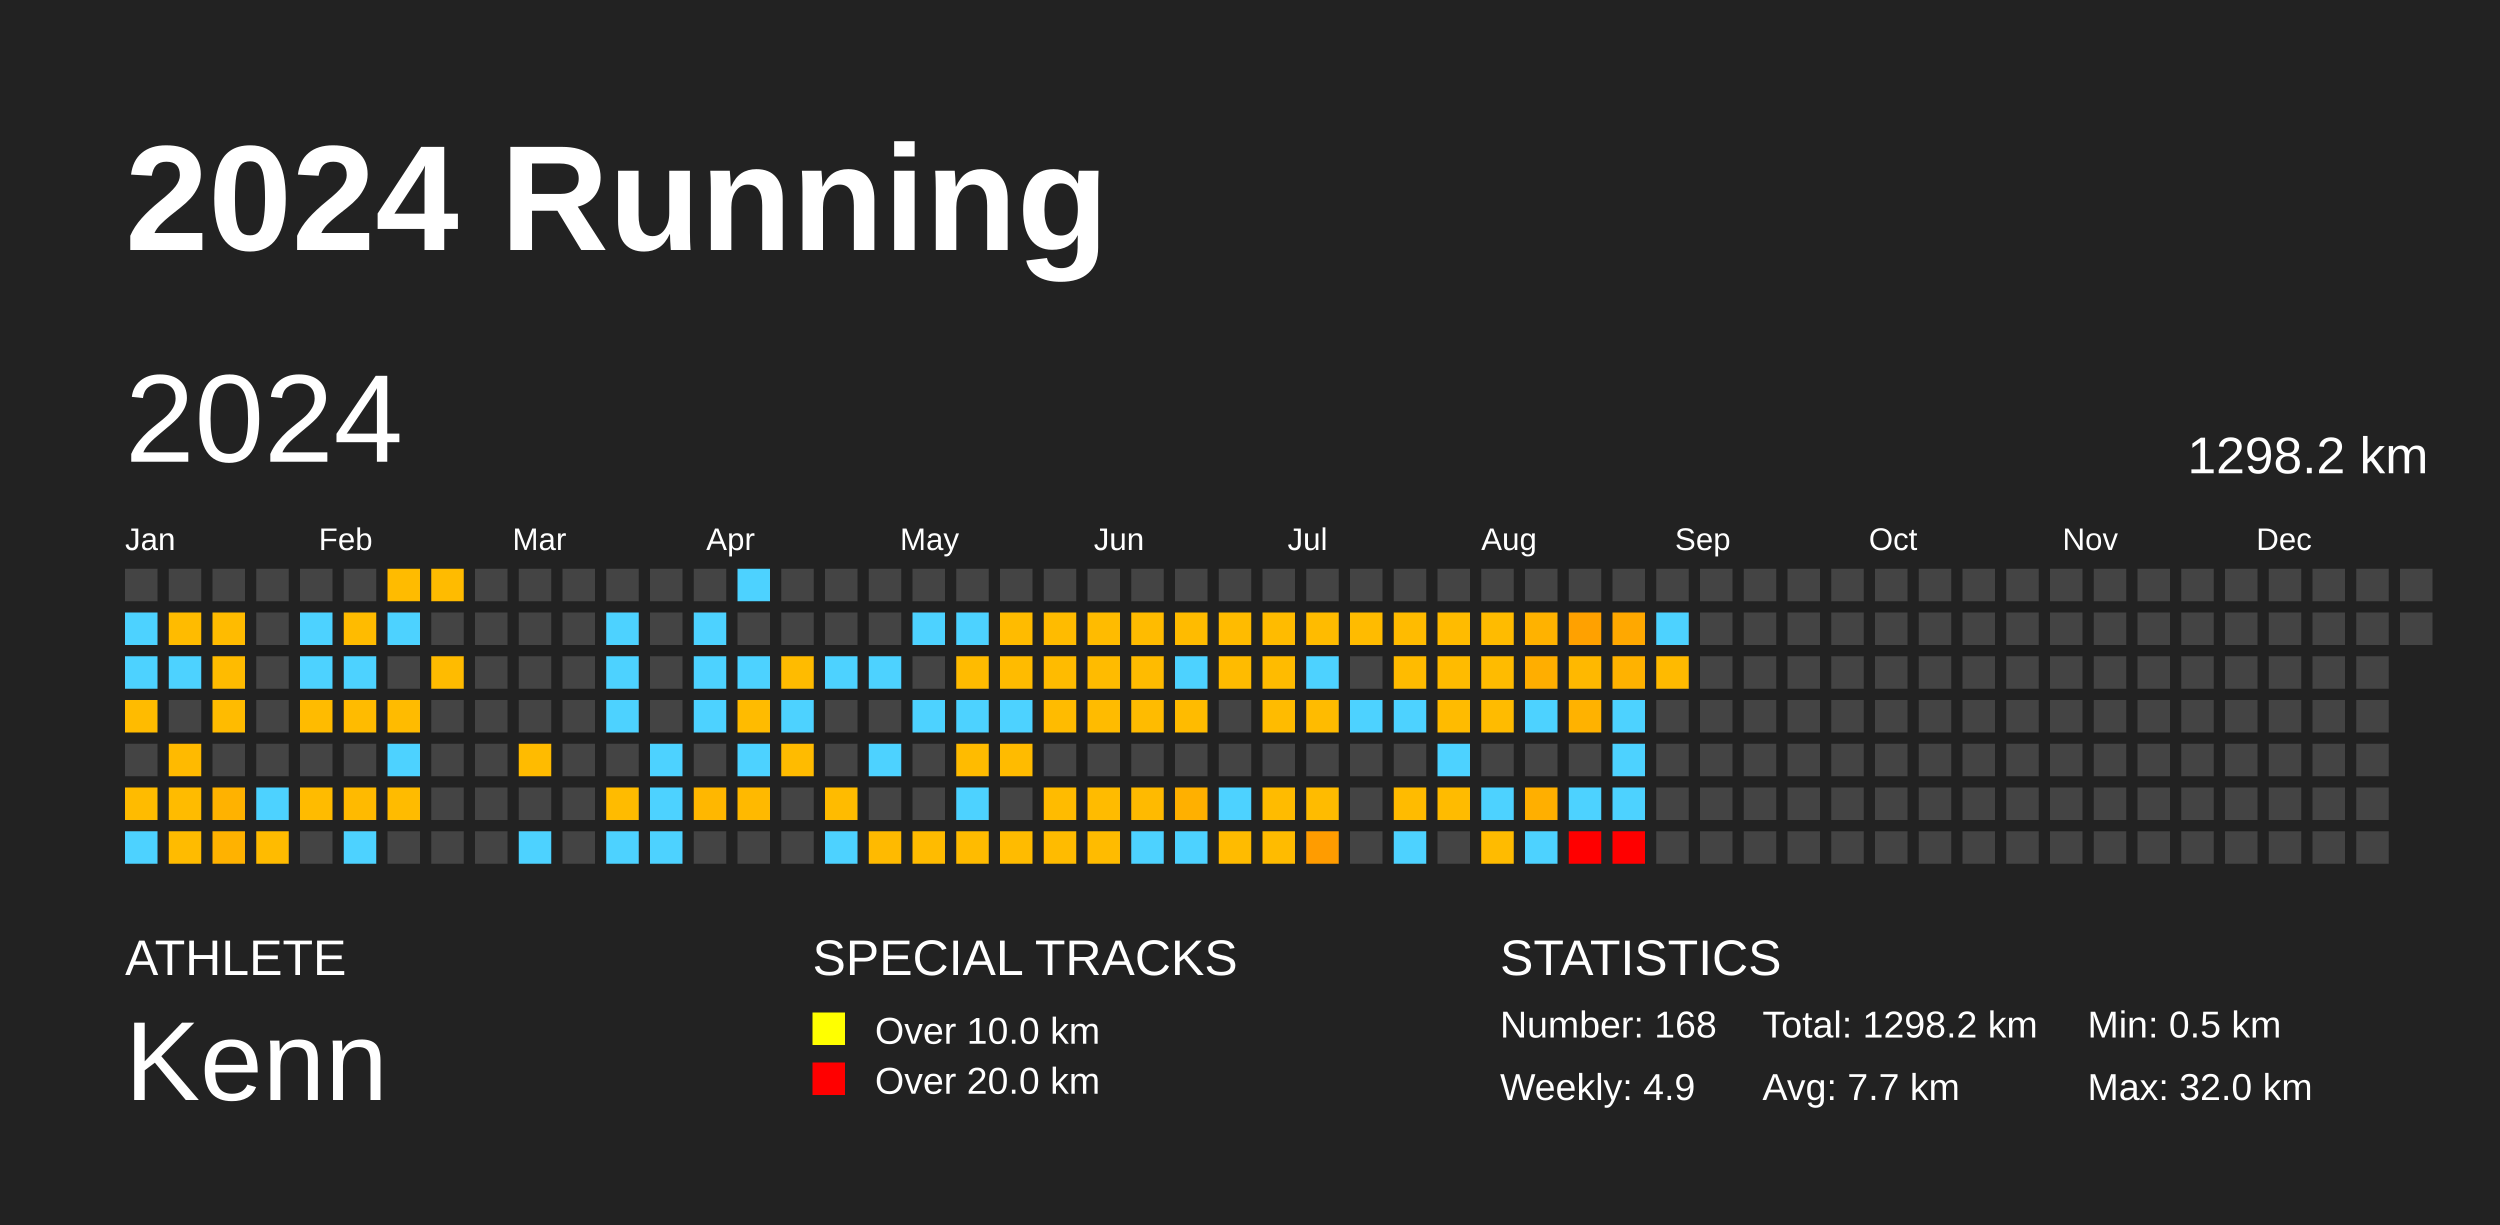
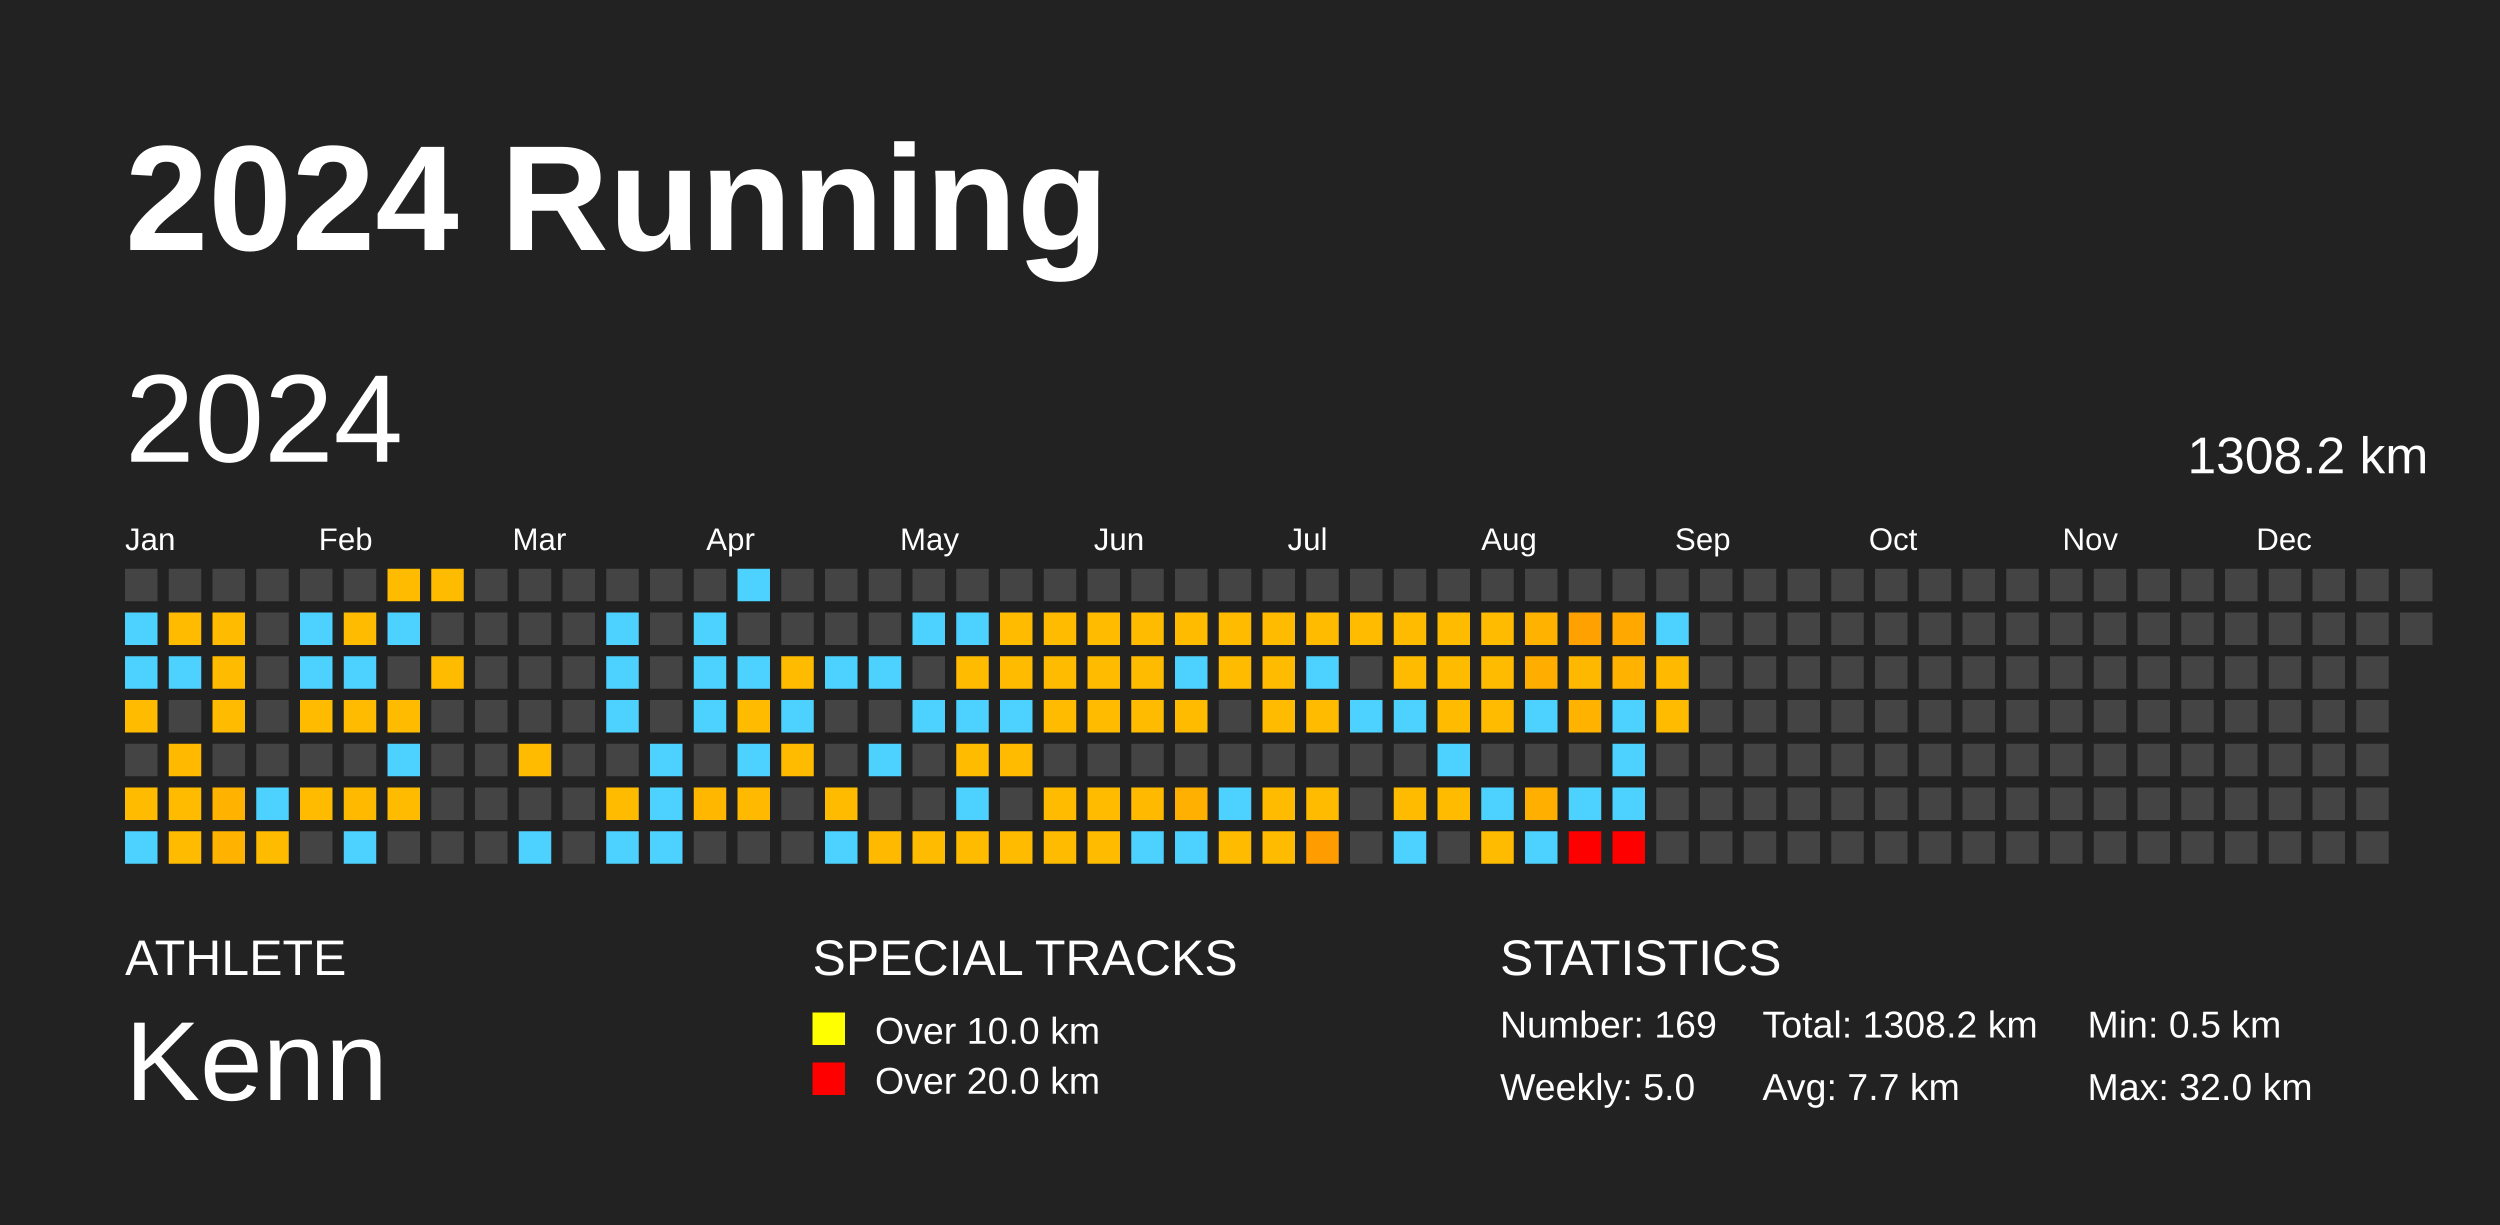
<svg xmlns="http://www.w3.org/2000/svg" baseProfile="full" height="98mm" version="1.1" viewBox="0,0,200,98" width="200mm">
  <defs />
  <rect fill="#222222" height="98" width="200" x="0" y="0" />
  <text fill="#FFFFFF" style="font-size:12px; font-family:Arial; font-weight:bold;" x="10" y="20">2024 Running</text>
  <text fill="#FFFFFF" style="font-size:4px; font-family:Arial" x="10" y="78">ATHLETE</text>
  <text fill="#FFFFFF" style="font-size:9px; font-family:Arial" x="10" y="88">Kenn</text>
  <text fill="#FFFFFF" style="font-size:4px; font-family:Arial" x="65" y="78">SPECIAL TRACKS</text>
  <rect fill="yellow" height="2.6" width="2.6" x="65" y="81" />
  <text fill="#FFFFFF" style="font-size:3px; font-family:Arial" x="70" y="83.5">Over 10.0 km</text>
  <rect fill="red" height="2.6" width="2.6" x="65" y="85" />
  <text fill="#FFFFFF" style="font-size:3px; font-family:Arial" x="70" y="87.5">Over 20.0 km</text>
  <text fill="#FFFFFF" style="font-size:4px; font-family:Arial" x="120" y="78">STATISTICS</text>
-   <text fill="#FFFFFF" style="font-size:3px; font-family:Arial" x="120" y="83">Number: 168</text>
-   <text fill="#FFFFFF" style="font-size:3px; font-family:Arial" x="120" y="88">Weekly: 4.9</text>
-   <text fill="#FFFFFF" style="font-size:3px; font-family:Arial" x="141" y="83">Total: 1298.2 km</text>
+   <text fill="#FFFFFF" style="font-size:3px; font-family:Arial" x="120" y="83">Number: 169</text>
+   <text fill="#FFFFFF" style="font-size:3px; font-family:Arial" x="120" y="88">Weekly: 5.0</text>
+   <text fill="#FFFFFF" style="font-size:3px; font-family:Arial" x="141" y="83">Total: 1308.2 km</text>
  <text fill="#FFFFFF" style="font-size:3px; font-family:Arial" x="141" y="88">Avg: 7.7 km</text>
  <text fill="#FFFFFF" style="font-size:3px; font-family:Arial" x="167" y="83">Min: 0.5 km</text>
  <text fill="#FFFFFF" style="font-size:3px; font-family:Arial" x="167" y="88">Max: 32.0 km</text>
  <text dominant-baseline="hanging" fill="#FFFFFF" style="font-size:10.0px; font-family:Arial;" x="10" y="30">2024</text>
-   <text dominant-baseline="hanging" fill="#FFFFFF" style="font-size:4.125px; font-family:Arial;" x="175" y="35">1298.2 km</text>
+   <text dominant-baseline="hanging" fill="#FFFFFF" style="font-size:4.125px; font-family:Arial;" x="175" y="35">1308.2 km</text>
  <text fill="#FFFFFF" style="font-size:2.5px; font-family:Arial" x="10.0" y="44">Jan</text>
  <text fill="#FFFFFF" style="font-size:2.5px; font-family:Arial" x="25.5" y="44">Feb</text>
  <text fill="#FFFFFF" style="font-size:2.5px; font-family:Arial" x="41.0" y="44">Mar</text>
  <text fill="#FFFFFF" style="font-size:2.5px; font-family:Arial" x="56.5" y="44">Apr</text>
  <text fill="#FFFFFF" style="font-size:2.5px; font-family:Arial" x="72.0" y="44">May</text>
  <text fill="#FFFFFF" style="font-size:2.5px; font-family:Arial" x="87.5" y="44">Jun</text>
  <text fill="#FFFFFF" style="font-size:2.5px; font-family:Arial" x="103.0" y="44">Jul</text>
  <text fill="#FFFFFF" style="font-size:2.5px; font-family:Arial" x="118.5" y="44">Aug</text>
  <text fill="#FFFFFF" style="font-size:2.5px; font-family:Arial" x="134.0" y="44">Sep</text>
  <text fill="#FFFFFF" style="font-size:2.5px; font-family:Arial" x="149.5" y="44">Oct</text>
  <text fill="#FFFFFF" style="font-size:2.5px; font-family:Arial" x="165.0" y="44">Nov</text>
  <text fill="#FFFFFF" style="font-size:2.5px; font-family:Arial" x="180.5" y="44">Dec</text>
  <rect fill="#444444" height="2.6" width="2.6" x="10.0" y="45.5" />
  <rect fill="#4dd2ff" height="2.6" width="2.6" x="10.0" y="49.0" />
  <rect fill="#4dd2ff" height="2.6" width="2.6" x="10.0" y="52.5" />
  <rect fill="#ffbb00" height="2.6" width="2.6" x="10.0" y="56.0" />
  <rect fill="#444444" height="2.6" width="2.6" x="10.0" y="59.5" />
  <rect fill="#ffbb00" height="2.6" width="2.6" x="10.0" y="63.0" />
  <rect fill="#4dd2ff" height="2.6" width="2.6" x="10.0" y="66.5" />
  <rect fill="#444444" height="2.6" width="2.6" x="13.5" y="45.5" />
  <rect fill="#ffbb00" height="2.6" width="2.6" x="13.5" y="49.0" />
  <rect fill="#4dd2ff" height="2.6" width="2.6" x="13.5" y="52.5" />
  <rect fill="#444444" height="2.6" width="2.6" x="13.5" y="56.0" />
  <rect fill="#ffba00" height="2.6" width="2.6" x="13.5" y="59.5" />
  <rect fill="#ffbb00" height="2.6" width="2.6" x="13.5" y="63.0" />
  <rect fill="#ffbb00" height="2.6" width="2.6" x="13.5" y="66.5" />
  <rect fill="#444444" height="2.6" width="2.6" x="17.0" y="45.5" />
  <rect fill="#ffbb00" height="2.6" width="2.6" x="17.0" y="49.0" />
  <rect fill="#ffbb00" height="2.6" width="2.6" x="17.0" y="52.5" />
  <rect fill="#ffbb00" height="2.6" width="2.6" x="17.0" y="56.0" />
  <rect fill="#444444" height="2.6" width="2.6" x="17.0" y="59.5" />
  <rect fill="#ffb200" height="2.6" width="2.6" x="17.0" y="63.0" />
  <rect fill="#ffb200" height="2.6" width="2.6" x="17.0" y="66.5" />
  <rect fill="#444444" height="2.6" width="2.6" x="20.5" y="45.5" />
  <rect fill="#444444" height="2.6" width="2.6" x="20.5" y="49.0" />
  <rect fill="#444444" height="2.6" width="2.6" x="20.5" y="52.5" />
  <rect fill="#444444" height="2.6" width="2.6" x="20.5" y="56.0" />
  <rect fill="#444444" height="2.6" width="2.6" x="20.5" y="59.5" />
  <rect fill="#4dd2ff" height="2.6" width="2.6" x="20.5" y="63.0" />
  <rect fill="#ffbb00" height="2.6" width="2.6" x="20.5" y="66.5" />
  <rect fill="#444444" height="2.6" width="2.6" x="24.0" y="45.5" />
  <rect fill="#4dd2ff" height="2.6" width="2.6" x="24.0" y="49.0" />
  <rect fill="#4dd2ff" height="2.6" width="2.6" x="24.0" y="52.5" />
  <rect fill="#ffbb00" height="2.6" width="2.6" x="24.0" y="56.0" />
  <rect fill="#444444" height="2.6" width="2.6" x="24.0" y="59.5" />
  <rect fill="#ffbb00" height="2.6" width="2.6" x="24.0" y="63.0" />
  <rect fill="#444444" height="2.6" width="2.6" x="24.0" y="66.5" />
  <rect fill="#444444" height="2.6" width="2.6" x="27.5" y="45.5" />
  <rect fill="#ffbb00" height="2.6" width="2.6" x="27.5" y="49.0" />
  <rect fill="#4dd2ff" height="2.6" width="2.6" x="27.5" y="52.5" />
  <rect fill="#ffbb00" height="2.6" width="2.6" x="27.5" y="56.0" />
  <rect fill="#444444" height="2.6" width="2.6" x="27.5" y="59.5" />
  <rect fill="#ffba00" height="2.6" width="2.6" x="27.5" y="63.0" />
  <rect fill="#4dd2ff" height="2.6" width="2.6" x="27.5" y="66.5" />
  <rect fill="#ffbb00" height="2.6" width="2.6" x="31.0" y="45.5" />
  <rect fill="#4dd2ff" height="2.6" width="2.6" x="31.0" y="49.0" />
  <rect fill="#444444" height="2.6" width="2.6" x="31.0" y="52.5" />
  <rect fill="#ffbb00" height="2.6" width="2.6" x="31.0" y="56.0" />
  <rect fill="#4dd2ff" height="2.6" width="2.6" x="31.0" y="59.5" />
  <rect fill="#ffbb00" height="2.6" width="2.6" x="31.0" y="63.0" />
  <rect fill="#444444" height="2.6" width="2.6" x="31.0" y="66.5" />
  <rect fill="#ffbb00" height="2.6" width="2.6" x="34.5" y="45.5" />
  <rect fill="#444444" height="2.6" width="2.6" x="34.5" y="49.0" />
  <rect fill="#ffbb00" height="2.6" width="2.6" x="34.5" y="52.5" />
  <rect fill="#444444" height="2.6" width="2.6" x="34.5" y="56.0" />
  <rect fill="#444444" height="2.6" width="2.6" x="34.5" y="59.5" />
  <rect fill="#444444" height="2.6" width="2.6" x="34.5" y="63.0" />
  <rect fill="#444444" height="2.6" width="2.6" x="34.5" y="66.5" />
  <rect fill="#444444" height="2.6" width="2.6" x="38.0" y="45.5" />
  <rect fill="#444444" height="2.6" width="2.6" x="38.0" y="49.0" />
  <rect fill="#444444" height="2.6" width="2.6" x="38.0" y="52.5" />
  <rect fill="#444444" height="2.6" width="2.6" x="38.0" y="56.0" />
  <rect fill="#444444" height="2.6" width="2.6" x="38.0" y="59.5" />
  <rect fill="#444444" height="2.6" width="2.6" x="38.0" y="63.0" />
  <rect fill="#444444" height="2.6" width="2.6" x="38.0" y="66.5" />
  <rect fill="#444444" height="2.6" width="2.6" x="41.5" y="45.5" />
  <rect fill="#444444" height="2.6" width="2.6" x="41.5" y="49.0" />
  <rect fill="#444444" height="2.6" width="2.6" x="41.5" y="52.5" />
  <rect fill="#444444" height="2.6" width="2.6" x="41.5" y="56.0" />
  <rect fill="#ffbb00" height="2.6" width="2.6" x="41.5" y="59.5" />
  <rect fill="#444444" height="2.6" width="2.6" x="41.5" y="63.0" />
  <rect fill="#4dd2ff" height="2.6" width="2.6" x="41.5" y="66.5" />
  <rect fill="#444444" height="2.6" width="2.6" x="45.0" y="45.5" />
  <rect fill="#444444" height="2.6" width="2.6" x="45.0" y="49.0" />
  <rect fill="#444444" height="2.6" width="2.6" x="45.0" y="52.5" />
  <rect fill="#444444" height="2.6" width="2.6" x="45.0" y="56.0" />
  <rect fill="#444444" height="2.6" width="2.6" x="45.0" y="59.5" />
  <rect fill="#444444" height="2.6" width="2.6" x="45.0" y="63.0" />
  <rect fill="#444444" height="2.6" width="2.6" x="45.0" y="66.5" />
  <rect fill="#444444" height="2.6" width="2.6" x="48.5" y="45.5" />
  <rect fill="#4dd2ff" height="2.6" width="2.6" x="48.5" y="49.0" />
  <rect fill="#4dd2ff" height="2.6" width="2.6" x="48.5" y="52.5" />
  <rect fill="#4dd2ff" height="2.6" width="2.6" x="48.5" y="56.0" />
  <rect fill="#444444" height="2.6" width="2.6" x="48.5" y="59.5" />
  <rect fill="#ffbb00" height="2.6" width="2.6" x="48.5" y="63.0" />
  <rect fill="#4dd2ff" height="2.6" width="2.6" x="48.5" y="66.5" />
  <rect fill="#444444" height="2.6" width="2.6" x="52.0" y="45.5" />
  <rect fill="#444444" height="2.6" width="2.6" x="52.0" y="49.0" />
  <rect fill="#444444" height="2.6" width="2.6" x="52.0" y="52.5" />
  <rect fill="#444444" height="2.6" width="2.6" x="52.0" y="56.0" />
  <rect fill="#4dd2ff" height="2.6" width="2.6" x="52.0" y="59.5" />
  <rect fill="#4dd2ff" height="2.6" width="2.6" x="52.0" y="63.0" />
  <rect fill="#4dd2ff" height="2.6" width="2.6" x="52.0" y="66.5" />
  <rect fill="#444444" height="2.6" width="2.6" x="55.5" y="45.5" />
  <rect fill="#4dd2ff" height="2.6" width="2.6" x="55.5" y="49.0" />
  <rect fill="#4dd2ff" height="2.6" width="2.6" x="55.5" y="52.5" />
  <rect fill="#4dd2ff" height="2.6" width="2.6" x="55.5" y="56.0" />
  <rect fill="#444444" height="2.6" width="2.6" x="55.5" y="59.5" />
  <rect fill="#ffb700" height="2.6" width="2.6" x="55.5" y="63.0" />
  <rect fill="#444444" height="2.6" width="2.6" x="55.5" y="66.5" />
  <rect fill="#4dd2ff" height="2.6" width="2.6" x="59.0" y="45.5" />
  <rect fill="#444444" height="2.6" width="2.6" x="59.0" y="49.0" />
  <rect fill="#4dd2ff" height="2.6" width="2.6" x="59.0" y="52.5" />
  <rect fill="#ffbb00" height="2.6" width="2.6" x="59.0" y="56.0" />
  <rect fill="#4dd2ff" height="2.6" width="2.6" x="59.0" y="59.5" />
  <rect fill="#ffb900" height="2.6" width="2.6" x="59.0" y="63.0" />
  <rect fill="#444444" height="2.6" width="2.6" x="59.0" y="66.5" />
  <rect fill="#444444" height="2.6" width="2.6" x="62.5" y="45.5" />
  <rect fill="#444444" height="2.6" width="2.6" x="62.5" y="49.0" />
  <rect fill="#ffbb00" height="2.6" width="2.6" x="62.5" y="52.5" />
  <rect fill="#4dd2ff" height="2.6" width="2.6" x="62.5" y="56.0" />
  <rect fill="#ffbb00" height="2.6" width="2.6" x="62.5" y="59.5" />
  <rect fill="#444444" height="2.6" width="2.6" x="62.5" y="63.0" />
  <rect fill="#444444" height="2.6" width="2.6" x="62.5" y="66.5" />
  <rect fill="#444444" height="2.6" width="2.6" x="66.0" y="45.5" />
  <rect fill="#444444" height="2.6" width="2.6" x="66.0" y="49.0" />
  <rect fill="#4dd2ff" height="2.6" width="2.6" x="66.0" y="52.5" />
  <rect fill="#444444" height="2.6" width="2.6" x="66.0" y="56.0" />
  <rect fill="#444444" height="2.6" width="2.6" x="66.0" y="59.5" />
  <rect fill="#ffbb00" height="2.6" width="2.6" x="66.0" y="63.0" />
  <rect fill="#4dd2ff" height="2.6" width="2.6" x="66.0" y="66.5" />
  <rect fill="#444444" height="2.6" width="2.6" x="69.5" y="45.5" />
  <rect fill="#444444" height="2.6" width="2.6" x="69.5" y="49.0" />
  <rect fill="#4dd2ff" height="2.6" width="2.6" x="69.5" y="52.5" />
  <rect fill="#444444" height="2.6" width="2.6" x="69.5" y="56.0" />
  <rect fill="#4dd2ff" height="2.6" width="2.6" x="69.5" y="59.5" />
  <rect fill="#444444" height="2.6" width="2.6" x="69.5" y="63.0" />
  <rect fill="#ffba00" height="2.6" width="2.6" x="69.5" y="66.5" />
  <rect fill="#444444" height="2.6" width="2.6" x="73.0" y="45.5" />
  <rect fill="#4dd2ff" height="2.6" width="2.6" x="73.0" y="49.0" />
  <rect fill="#444444" height="2.6" width="2.6" x="73.0" y="52.5" />
  <rect fill="#4dd2ff" height="2.6" width="2.6" x="73.0" y="56.0" />
  <rect fill="#444444" height="2.6" width="2.6" x="73.0" y="59.5" />
  <rect fill="#444444" height="2.6" width="2.6" x="73.0" y="63.0" />
  <rect fill="#ffbb00" height="2.6" width="2.6" x="73.0" y="66.5" />
  <rect fill="#444444" height="2.6" width="2.6" x="76.5" y="45.5" />
  <rect fill="#4dd2ff" height="2.6" width="2.6" x="76.5" y="49.0" />
  <rect fill="#ffbb00" height="2.6" width="2.6" x="76.5" y="52.5" />
  <rect fill="#4dd2ff" height="2.6" width="2.6" x="76.5" y="56.0" />
  <rect fill="#ffbb00" height="2.6" width="2.6" x="76.5" y="59.5" />
  <rect fill="#4dd2ff" height="2.6" width="2.6" x="76.5" y="63.0" />
  <rect fill="#ffbb00" height="2.6" width="2.6" x="76.5" y="66.5" />
  <rect fill="#444444" height="2.6" width="2.6" x="80.0" y="45.5" />
  <rect fill="#ffbb00" height="2.6" width="2.6" x="80.0" y="49.0" />
  <rect fill="#ffbb00" height="2.6" width="2.6" x="80.0" y="52.5" />
  <rect fill="#4dd2ff" height="2.6" width="2.6" x="80.0" y="56.0" />
  <rect fill="#ffbb00" height="2.6" width="2.6" x="80.0" y="59.5" />
  <rect fill="#444444" height="2.6" width="2.6" x="80.0" y="63.0" />
  <rect fill="#ffbb00" height="2.6" width="2.6" x="80.0" y="66.5" />
  <rect fill="#444444" height="2.6" width="2.6" x="83.5" y="45.5" />
  <rect fill="#ffbb00" height="2.6" width="2.6" x="83.5" y="49.0" />
  <rect fill="#ffbb00" height="2.6" width="2.6" x="83.5" y="52.5" />
  <rect fill="#ffbb00" height="2.6" width="2.6" x="83.5" y="56.0" />
  <rect fill="#444444" height="2.6" width="2.6" x="83.5" y="59.5" />
  <rect fill="#ffbb00" height="2.6" width="2.6" x="83.5" y="63.0" />
  <rect fill="#ffbb00" height="2.6" width="2.6" x="83.5" y="66.5" />
  <rect fill="#444444" height="2.6" width="2.6" x="87.0" y="45.5" />
  <rect fill="#ffbb00" height="2.6" width="2.6" x="87.0" y="49.0" />
  <rect fill="#ffbb00" height="2.6" width="2.6" x="87.0" y="52.5" />
  <rect fill="#ffbb00" height="2.6" width="2.6" x="87.0" y="56.0" />
  <rect fill="#444444" height="2.6" width="2.6" x="87.0" y="59.5" />
  <rect fill="#ffbb00" height="2.6" width="2.6" x="87.0" y="63.0" />
  <rect fill="#ffbb00" height="2.6" width="2.6" x="87.0" y="66.5" />
  <rect fill="#444444" height="2.6" width="2.6" x="90.5" y="45.5" />
  <rect fill="#ffbb00" height="2.6" width="2.6" x="90.5" y="49.0" />
  <rect fill="#ffbb00" height="2.6" width="2.6" x="90.5" y="52.5" />
  <rect fill="#ffbb00" height="2.6" width="2.6" x="90.5" y="56.0" />
  <rect fill="#444444" height="2.6" width="2.6" x="90.5" y="59.5" />
  <rect fill="#ffba00" height="2.6" width="2.6" x="90.5" y="63.0" />
  <rect fill="#4dd2ff" height="2.6" width="2.6" x="90.5" y="66.5" />
  <rect fill="#444444" height="2.6" width="2.6" x="94.0" y="45.5" />
  <rect fill="#ffbb00" height="2.6" width="2.6" x="94.0" y="49.0" />
  <rect fill="#4dd2ff" height="2.6" width="2.6" x="94.0" y="52.5" />
  <rect fill="#ffbb00" height="2.6" width="2.6" x="94.0" y="56.0" />
  <rect fill="#444444" height="2.6" width="2.6" x="94.0" y="59.5" />
  <rect fill="#ffb000" height="2.6" width="2.6" x="94.0" y="63.0" />
  <rect fill="#4dd2ff" height="2.6" width="2.6" x="94.0" y="66.5" />
  <rect fill="#444444" height="2.6" width="2.6" x="97.5" y="45.5" />
  <rect fill="#ffbb00" height="2.6" width="2.6" x="97.5" y="49.0" />
  <rect fill="#ffbb00" height="2.6" width="2.6" x="97.5" y="52.5" />
  <rect fill="#444444" height="2.6" width="2.6" x="97.5" y="56.0" />
  <rect fill="#444444" height="2.6" width="2.6" x="97.5" y="59.5" />
  <rect fill="#4dd2ff" height="2.6" width="2.6" x="97.5" y="63.0" />
  <rect fill="#ffbb00" height="2.6" width="2.6" x="97.5" y="66.5" />
  <rect fill="#444444" height="2.6" width="2.6" x="101.0" y="45.5" />
  <rect fill="#ffbb00" height="2.6" width="2.6" x="101.0" y="49.0" />
  <rect fill="#ffbb00" height="2.6" width="2.6" x="101.0" y="52.5" />
  <rect fill="#ffbb00" height="2.6" width="2.6" x="101.0" y="56.0" />
  <rect fill="#444444" height="2.6" width="2.6" x="101.0" y="59.5" />
  <rect fill="#ffbb00" height="2.6" width="2.6" x="101.0" y="63.0" />
  <rect fill="#ffbb00" height="2.6" width="2.6" x="101.0" y="66.5" />
  <rect fill="#444444" height="2.6" width="2.6" x="104.5" y="45.5" />
  <rect fill="#ffbb00" height="2.6" width="2.6" x="104.5" y="49.0" />
  <rect fill="#4dd2ff" height="2.6" width="2.6" x="104.5" y="52.5" />
  <rect fill="#ffbb00" height="2.6" width="2.6" x="104.5" y="56.0" />
  <rect fill="#444444" height="2.6" width="2.6" x="104.5" y="59.5" />
  <rect fill="#ffbb00" height="2.6" width="2.6" x="104.5" y="63.0" />
  <rect fill="#ff9c00" height="2.6" width="2.6" x="104.5" y="66.5" />
  <rect fill="#444444" height="2.6" width="2.6" x="108.0" y="45.5" />
  <rect fill="#ffbb00" height="2.6" width="2.6" x="108.0" y="49.0" />
  <rect fill="#444444" height="2.6" width="2.6" x="108.0" y="52.5" />
  <rect fill="#4dd2ff" height="2.6" width="2.6" x="108.0" y="56.0" />
  <rect fill="#444444" height="2.6" width="2.6" x="108.0" y="59.5" />
  <rect fill="#444444" height="2.6" width="2.6" x="108.0" y="63.0" />
  <rect fill="#444444" height="2.6" width="2.6" x="108.0" y="66.5" />
  <rect fill="#444444" height="2.6" width="2.6" x="111.5" y="45.5" />
  <rect fill="#ffbb00" height="2.6" width="2.6" x="111.5" y="49.0" />
  <rect fill="#ffbb00" height="2.6" width="2.6" x="111.5" y="52.5" />
  <rect fill="#4dd2ff" height="2.6" width="2.6" x="111.5" y="56.0" />
  <rect fill="#444444" height="2.6" width="2.6" x="111.5" y="59.5" />
  <rect fill="#ffbb00" height="2.6" width="2.6" x="111.5" y="63.0" />
  <rect fill="#4dd2ff" height="2.6" width="2.6" x="111.5" y="66.5" />
  <rect fill="#444444" height="2.6" width="2.6" x="115.0" y="45.5" />
  <rect fill="#ffbb00" height="2.6" width="2.6" x="115.0" y="49.0" />
  <rect fill="#ffbb00" height="2.6" width="2.6" x="115.0" y="52.5" />
  <rect fill="#ffbb00" height="2.6" width="2.6" x="115.0" y="56.0" />
  <rect fill="#4dd2ff" height="2.6" width="2.6" x="115.0" y="59.5" />
  <rect fill="#ffbb00" height="2.6" width="2.6" x="115.0" y="63.0" />
  <rect fill="#444444" height="2.6" width="2.6" x="115.0" y="66.5" />
  <rect fill="#444444" height="2.6" width="2.6" x="118.5" y="45.5" />
  <rect fill="#ffbb00" height="2.6" width="2.6" x="118.5" y="49.0" />
  <rect fill="#ffbb00" height="2.6" width="2.6" x="118.5" y="52.5" />
  <rect fill="#ffbb00" height="2.6" width="2.6" x="118.5" y="56.0" />
  <rect fill="#444444" height="2.6" width="2.6" x="118.5" y="59.5" />
  <rect fill="#4dd2ff" height="2.6" width="2.6" x="118.5" y="63.0" />
  <rect fill="#ffbb00" height="2.6" width="2.6" x="118.5" y="66.5" />
  <rect fill="#444444" height="2.6" width="2.6" x="122.0" y="45.5" />
  <rect fill="#ffb200" height="2.6" width="2.6" x="122.0" y="49.0" />
  <rect fill="#ffae00" height="2.6" width="2.6" x="122.0" y="52.5" />
  <rect fill="#4dd2ff" height="2.6" width="2.6" x="122.0" y="56.0" />
  <rect fill="#444444" height="2.6" width="2.6" x="122.0" y="59.5" />
  <rect fill="#ffaf00" height="2.6" width="2.6" x="122.0" y="63.0" />
  <rect fill="#4dd2ff" height="2.6" width="2.6" x="122.0" y="66.5" />
  <rect fill="#444444" height="2.6" width="2.6" x="125.5" y="45.5" />
  <rect fill="#ffa100" height="2.6" width="2.6" x="125.5" y="49.0" />
  <rect fill="#ffb800" height="2.6" width="2.6" x="125.5" y="52.5" />
  <rect fill="#ffb200" height="2.6" width="2.6" x="125.5" y="56.0" />
  <rect fill="#444444" height="2.6" width="2.6" x="125.5" y="59.5" />
  <rect fill="#4dd2ff" height="2.6" width="2.6" x="125.5" y="63.0" />
  <rect fill="red" height="2.6" width="2.6" x="125.5" y="66.5" />
  <rect fill="#444444" height="2.6" width="2.6" x="129.0" y="45.5" />
  <rect fill="#ffa800" height="2.6" width="2.6" x="129.0" y="49.0" />
  <rect fill="#ffb200" height="2.6" width="2.6" x="129.0" y="52.5" />
  <rect fill="#4dd2ff" height="2.6" width="2.6" x="129.0" y="56.0" />
  <rect fill="#4dd2ff" height="2.6" width="2.6" x="129.0" y="59.5" />
  <rect fill="#4dd2ff" height="2.6" width="2.6" x="129.0" y="63.0" />
  <rect fill="red" height="2.6" width="2.6" x="129.0" y="66.5" />
  <rect fill="#444444" height="2.6" width="2.6" x="132.5" y="45.5" />
  <rect fill="#4dd2ff" height="2.6" width="2.6" x="132.5" y="49.0" />
  <rect fill="#ffba00" height="2.6" width="2.6" x="132.5" y="52.5" />
-   <rect fill="#444444" height="2.6" width="2.6" x="132.5" y="56.0" />
+   <rect fill="#ffbb00" height="2.6" width="2.6" x="132.5" y="56.0" />
  <rect fill="#444444" height="2.6" width="2.6" x="132.5" y="59.5" />
  <rect fill="#444444" height="2.6" width="2.6" x="132.5" y="63.0" />
  <rect fill="#444444" height="2.6" width="2.6" x="132.5" y="66.5" />
  <rect fill="#444444" height="2.6" width="2.6" x="136.0" y="45.5" />
  <rect fill="#444444" height="2.6" width="2.6" x="136.0" y="49.0" />
  <rect fill="#444444" height="2.6" width="2.6" x="136.0" y="52.5" />
  <rect fill="#444444" height="2.6" width="2.6" x="136.0" y="56.0" />
  <rect fill="#444444" height="2.6" width="2.6" x="136.0" y="59.5" />
  <rect fill="#444444" height="2.6" width="2.6" x="136.0" y="63.0" />
  <rect fill="#444444" height="2.6" width="2.6" x="136.0" y="66.5" />
  <rect fill="#444444" height="2.6" width="2.6" x="139.5" y="45.5" />
  <rect fill="#444444" height="2.6" width="2.6" x="139.5" y="49.0" />
  <rect fill="#444444" height="2.6" width="2.6" x="139.5" y="52.5" />
  <rect fill="#444444" height="2.6" width="2.6" x="139.5" y="56.0" />
  <rect fill="#444444" height="2.6" width="2.6" x="139.5" y="59.5" />
  <rect fill="#444444" height="2.6" width="2.6" x="139.5" y="63.0" />
  <rect fill="#444444" height="2.6" width="2.6" x="139.5" y="66.5" />
  <rect fill="#444444" height="2.6" width="2.6" x="143.0" y="45.5" />
  <rect fill="#444444" height="2.6" width="2.6" x="143.0" y="49.0" />
  <rect fill="#444444" height="2.6" width="2.6" x="143.0" y="52.5" />
  <rect fill="#444444" height="2.6" width="2.6" x="143.0" y="56.0" />
  <rect fill="#444444" height="2.6" width="2.6" x="143.0" y="59.5" />
  <rect fill="#444444" height="2.6" width="2.6" x="143.0" y="63.0" />
  <rect fill="#444444" height="2.6" width="2.6" x="143.0" y="66.5" />
  <rect fill="#444444" height="2.6" width="2.6" x="146.5" y="45.5" />
  <rect fill="#444444" height="2.6" width="2.6" x="146.5" y="49.0" />
  <rect fill="#444444" height="2.6" width="2.6" x="146.5" y="52.5" />
  <rect fill="#444444" height="2.6" width="2.6" x="146.5" y="56.0" />
  <rect fill="#444444" height="2.6" width="2.6" x="146.5" y="59.5" />
  <rect fill="#444444" height="2.6" width="2.6" x="146.5" y="63.0" />
  <rect fill="#444444" height="2.6" width="2.6" x="146.5" y="66.5" />
  <rect fill="#444444" height="2.6" width="2.6" x="150.0" y="45.5" />
  <rect fill="#444444" height="2.6" width="2.6" x="150.0" y="49.0" />
  <rect fill="#444444" height="2.6" width="2.6" x="150.0" y="52.5" />
  <rect fill="#444444" height="2.6" width="2.6" x="150.0" y="56.0" />
  <rect fill="#444444" height="2.6" width="2.6" x="150.0" y="59.5" />
  <rect fill="#444444" height="2.6" width="2.6" x="150.0" y="63.0" />
  <rect fill="#444444" height="2.6" width="2.6" x="150.0" y="66.5" />
  <rect fill="#444444" height="2.6" width="2.6" x="153.5" y="45.5" />
  <rect fill="#444444" height="2.6" width="2.6" x="153.5" y="49.0" />
  <rect fill="#444444" height="2.6" width="2.6" x="153.5" y="52.5" />
  <rect fill="#444444" height="2.6" width="2.6" x="153.5" y="56.0" />
  <rect fill="#444444" height="2.6" width="2.6" x="153.5" y="59.5" />
  <rect fill="#444444" height="2.6" width="2.6" x="153.5" y="63.0" />
  <rect fill="#444444" height="2.6" width="2.6" x="153.5" y="66.5" />
  <rect fill="#444444" height="2.6" width="2.6" x="157.0" y="45.5" />
  <rect fill="#444444" height="2.6" width="2.6" x="157.0" y="49.0" />
  <rect fill="#444444" height="2.6" width="2.6" x="157.0" y="52.5" />
  <rect fill="#444444" height="2.6" width="2.6" x="157.0" y="56.0" />
  <rect fill="#444444" height="2.6" width="2.6" x="157.0" y="59.5" />
  <rect fill="#444444" height="2.6" width="2.6" x="157.0" y="63.0" />
  <rect fill="#444444" height="2.6" width="2.6" x="157.0" y="66.5" />
  <rect fill="#444444" height="2.6" width="2.6" x="160.5" y="45.5" />
  <rect fill="#444444" height="2.6" width="2.6" x="160.5" y="49.0" />
  <rect fill="#444444" height="2.6" width="2.6" x="160.5" y="52.5" />
  <rect fill="#444444" height="2.6" width="2.6" x="160.5" y="56.0" />
  <rect fill="#444444" height="2.6" width="2.6" x="160.5" y="59.5" />
  <rect fill="#444444" height="2.6" width="2.6" x="160.5" y="63.0" />
  <rect fill="#444444" height="2.6" width="2.6" x="160.5" y="66.5" />
  <rect fill="#444444" height="2.6" width="2.6" x="164.0" y="45.5" />
  <rect fill="#444444" height="2.6" width="2.6" x="164.0" y="49.0" />
  <rect fill="#444444" height="2.6" width="2.6" x="164.0" y="52.5" />
  <rect fill="#444444" height="2.6" width="2.6" x="164.0" y="56.0" />
  <rect fill="#444444" height="2.6" width="2.6" x="164.0" y="59.5" />
  <rect fill="#444444" height="2.6" width="2.6" x="164.0" y="63.0" />
  <rect fill="#444444" height="2.6" width="2.6" x="164.0" y="66.5" />
  <rect fill="#444444" height="2.6" width="2.6" x="167.5" y="45.5" />
  <rect fill="#444444" height="2.6" width="2.6" x="167.5" y="49.0" />
  <rect fill="#444444" height="2.6" width="2.6" x="167.5" y="52.5" />
  <rect fill="#444444" height="2.6" width="2.6" x="167.5" y="56.0" />
  <rect fill="#444444" height="2.6" width="2.6" x="167.5" y="59.5" />
  <rect fill="#444444" height="2.6" width="2.6" x="167.5" y="63.0" />
  <rect fill="#444444" height="2.6" width="2.6" x="167.5" y="66.5" />
  <rect fill="#444444" height="2.6" width="2.6" x="171.0" y="45.5" />
  <rect fill="#444444" height="2.6" width="2.6" x="171.0" y="49.0" />
  <rect fill="#444444" height="2.6" width="2.6" x="171.0" y="52.5" />
  <rect fill="#444444" height="2.6" width="2.6" x="171.0" y="56.0" />
  <rect fill="#444444" height="2.6" width="2.6" x="171.0" y="59.5" />
  <rect fill="#444444" height="2.6" width="2.6" x="171.0" y="63.0" />
  <rect fill="#444444" height="2.6" width="2.6" x="171.0" y="66.5" />
  <rect fill="#444444" height="2.6" width="2.6" x="174.5" y="45.5" />
  <rect fill="#444444" height="2.6" width="2.6" x="174.5" y="49.0" />
  <rect fill="#444444" height="2.6" width="2.6" x="174.5" y="52.5" />
  <rect fill="#444444" height="2.6" width="2.6" x="174.5" y="56.0" />
  <rect fill="#444444" height="2.6" width="2.6" x="174.5" y="59.5" />
  <rect fill="#444444" height="2.6" width="2.6" x="174.5" y="63.0" />
  <rect fill="#444444" height="2.6" width="2.6" x="174.5" y="66.5" />
  <rect fill="#444444" height="2.6" width="2.6" x="178.0" y="45.5" />
  <rect fill="#444444" height="2.6" width="2.6" x="178.0" y="49.0" />
  <rect fill="#444444" height="2.6" width="2.6" x="178.0" y="52.5" />
  <rect fill="#444444" height="2.6" width="2.6" x="178.0" y="56.0" />
  <rect fill="#444444" height="2.6" width="2.6" x="178.0" y="59.5" />
  <rect fill="#444444" height="2.6" width="2.6" x="178.0" y="63.0" />
  <rect fill="#444444" height="2.6" width="2.6" x="178.0" y="66.5" />
  <rect fill="#444444" height="2.6" width="2.6" x="181.5" y="45.5" />
  <rect fill="#444444" height="2.6" width="2.6" x="181.5" y="49.0" />
  <rect fill="#444444" height="2.6" width="2.6" x="181.5" y="52.5" />
  <rect fill="#444444" height="2.6" width="2.6" x="181.5" y="56.0" />
  <rect fill="#444444" height="2.6" width="2.6" x="181.5" y="59.5" />
  <rect fill="#444444" height="2.6" width="2.6" x="181.5" y="63.0" />
  <rect fill="#444444" height="2.6" width="2.6" x="181.5" y="66.5" />
  <rect fill="#444444" height="2.6" width="2.6" x="185.0" y="45.5" />
  <rect fill="#444444" height="2.6" width="2.6" x="185.0" y="49.0" />
  <rect fill="#444444" height="2.6" width="2.6" x="185.0" y="52.5" />
  <rect fill="#444444" height="2.6" width="2.6" x="185.0" y="56.0" />
  <rect fill="#444444" height="2.6" width="2.6" x="185.0" y="59.5" />
  <rect fill="#444444" height="2.6" width="2.6" x="185.0" y="63.0" />
  <rect fill="#444444" height="2.6" width="2.6" x="185.0" y="66.5" />
  <rect fill="#444444" height="2.6" width="2.6" x="188.5" y="45.5" />
  <rect fill="#444444" height="2.6" width="2.6" x="188.5" y="49.0" />
  <rect fill="#444444" height="2.6" width="2.6" x="188.5" y="52.5" />
  <rect fill="#444444" height="2.6" width="2.6" x="188.5" y="56.0" />
  <rect fill="#444444" height="2.6" width="2.6" x="188.5" y="59.5" />
  <rect fill="#444444" height="2.6" width="2.6" x="188.5" y="63.0" />
  <rect fill="#444444" height="2.6" width="2.6" x="188.5" y="66.5" />
  <rect fill="#444444" height="2.6" width="2.6" x="192.0" y="45.5" />
  <rect fill="#444444" height="2.6" width="2.6" x="192.0" y="49.0" />
</svg>
